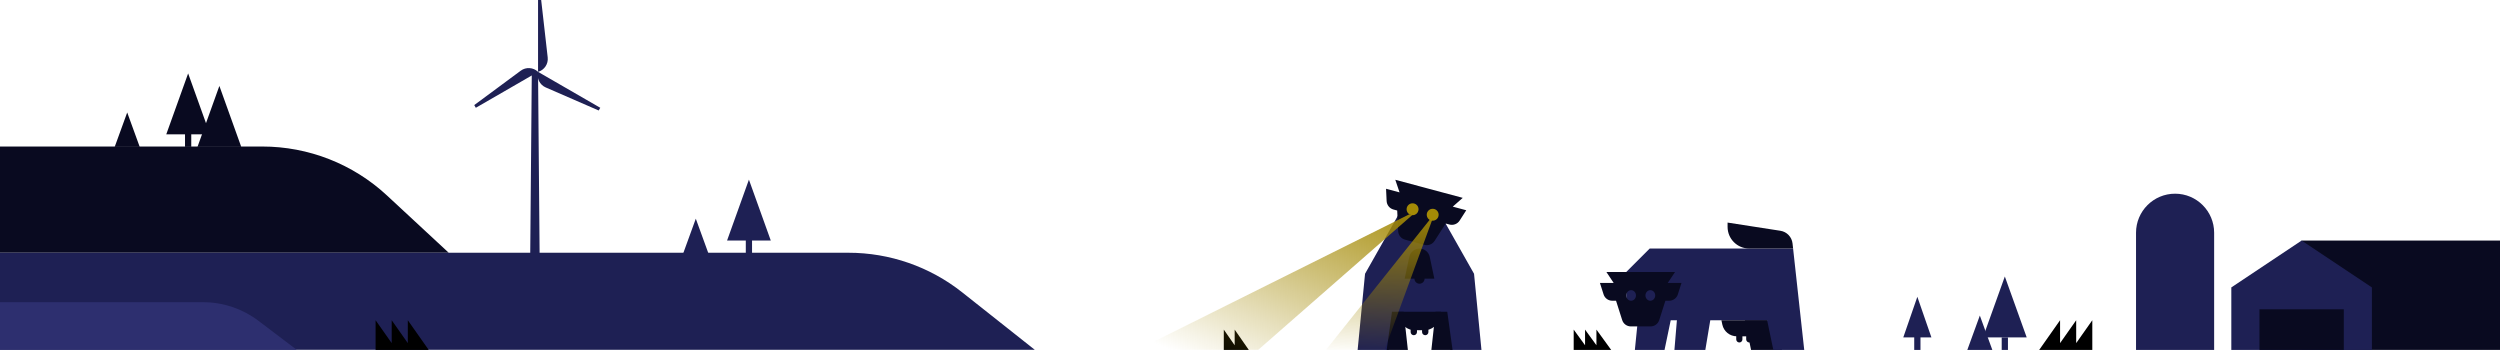
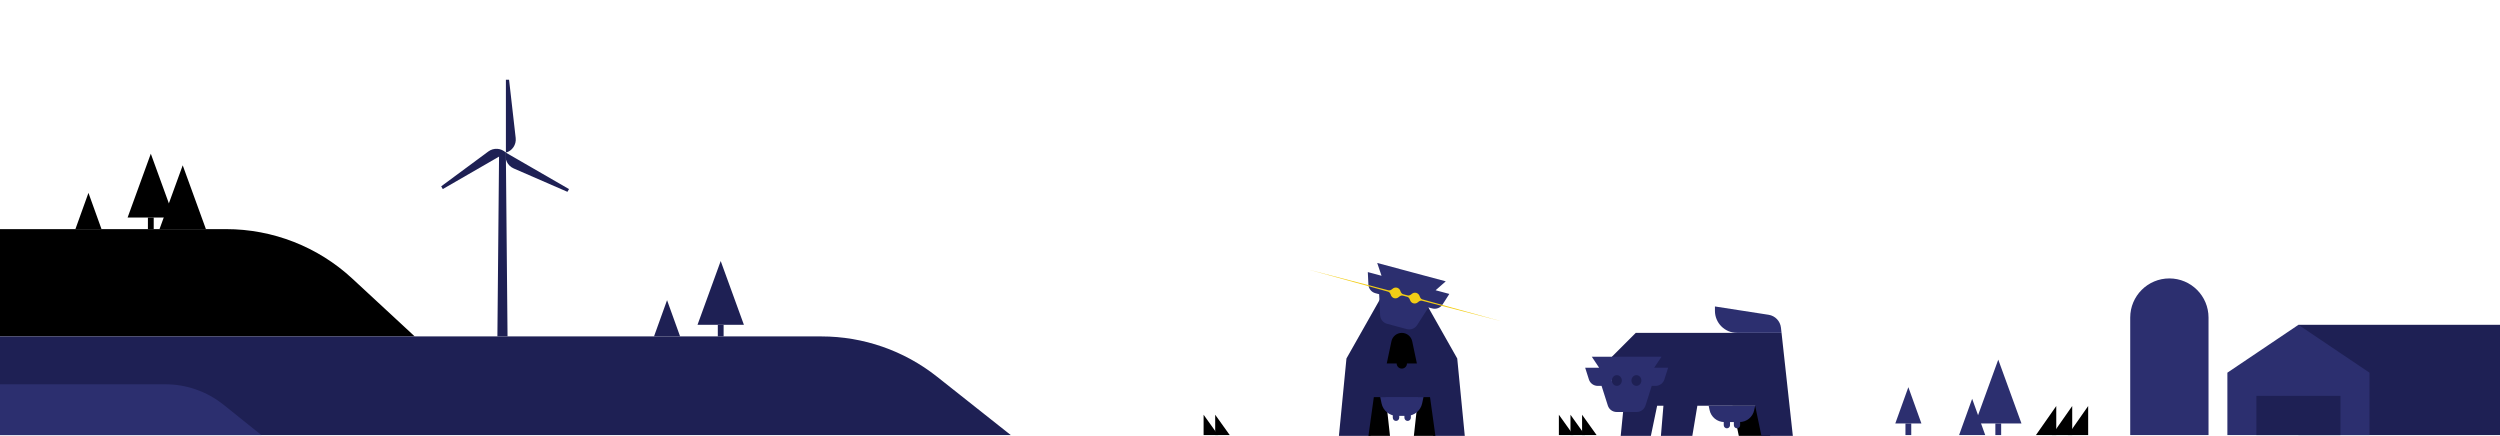
- <svg xmlns="http://www.w3.org/2000/svg" xmlns:xlink="http://www.w3.org/1999/xlink" fill="none" viewBox="0 0 1365 192">
-   <linearGradient id="a">
-     <stop offset="0" stop-color="#a48a06" />
-     <stop offset="1" stop-color="#a48a06" stop-opacity="0" />
-   </linearGradient>
-   <linearGradient id="b" gradientUnits="userSpaceOnUse" x1="783.1" x2="732.321" xlink:href="#a" y1="110.677" y2="230.623" />
-   <linearGradient id="c" gradientUnits="userSpaceOnUse" x1="780.733" x2="777.508" xlink:href="#a" y1="111.443" y2="194.962" />
-   <path d="m785.523 112.164h-20.194v9.676h20.194z" fill="#1e2054" />
-   <path d="m741.265 191.048 4.05-41.574 22.779-40.254h13.952l22.779 40.254 4.05 41.574h-16.903l-8.451-15.011h-16.902l-8.452 15.011z" fill="#1e2054" />
-   <g fill="#090a20">
-     <path d="m766.411 170.223h-6.391l-2.894 20.825h11.569zm17.405 0h6.391l2.894 20.825h-11.57z" />
-     <circle cx="2.774" cy="2.774" r="2.774" transform="matrix(-1 0 0 1 777.828 149.361)" />
-     <path d="m780.637 140.248a5.701 5.701 0 0 0 -11.157 0l-2.511 11.888h16.179zm6.058 29.963h-23.247l.723 3.41a8.427 8.427 0 0 0 8.243 6.678h5.315a8.427 8.427 0 0 0 8.243-6.678z" />
-     <rect height="6.241" rx="1.734" transform="matrix(-1 0 0 1 773.672 176.785)" width="3.467" />
-     <rect height="6.241" rx="1.734" transform="matrix(-1 0 0 1 779.914 176.785)" width="3.467" />
-     <path clip-rule="evenodd" d="m777.715 133.687a5.05 5.05 0 0 0 5.561-2.145l6.089-9.499 2.033.545a5.051 5.051 0 0 0 5.561-2.146l3.618-5.644-7.369-1.975 5.45-4.793-36.826-9.868 2.323 6.877-7.369-1.975.311 6.697a5.052 5.052 0 0 0 3.744 4.639l2.033.545.523 11.27a5.052 5.052 0 0 0 3.744 4.639zm6.949-15.944c-.419 1.567-1.934 2.522-3.382 2.134s-2.282-1.972-1.862-3.539c.42-1.566 1.934-2.522 3.382-2.134s2.282 1.973 1.862 3.539zm-15.57-4.172c-.419 1.567.414 3.151 1.862 3.539 1.449.388 2.963-.567 3.382-2.134.42-1.566-.413-3.151-1.862-3.539-1.448-.388-2.962.568-3.382 2.134z" fill-rule="evenodd" />
-     <path d="m0 80h143.229c25.221 0 49.51 9.53 68.002 26.68l33.769 31.32h-245z" />
-     <path d="m69.456 61.408 6.823 18.764h-13.646zm50.32-14.498 11.941 33.262h-23.881l11.94-33.263z" />
-     <path d="m102.722 40.086 11.94 33.263h-23.88zm-1.706 33.263h3.412v6.823h-3.412z" />
+ <svg xmlns="http://www.w3.org/2000/svg" fill="none" height="300" viewBox="0 0 1724 300" width="1724">
+   <clipPath id="a">
+     <path d="m0 0h1724v300h-1724z" />
+   </clipPath>
+   <g clip-path="url(#a)">
+     <path d="m-27 158h182.906c32.269 0 63.344 12.173 86.993 34.079l43.101 39.921h-313z" fill="#000" />
+     <path d="m61 133 9 25h-18z" fill="#000" />
+     <path d="m-28 232h594.475c28.899 0 56.953 9.763 79.624 27.709l50.901 40.291h-725z" fill="#1e2054" />
+     <path d="m-188.703 265h302.701c14.593 0 28.75 4.973 40.137 14.098l26.126 20.937h-368.964z" fill="#2c2f6f" />
+     <path d="m460 207 9 25h-18z" fill="#1e2054" />
+     <path d="m344.167 105h4.666l1.167 127h-7z" fill="#1e2054" />
+     <path d="m348.867 55h2.185l4.565 40.17c.518 4.561-2.337 8.827-6.75 10.088z" fill="#1e2054" />
+     <path d="m305.344 130.387-1.093-1.893 32.506-24.038c3.69-2.729 8.813-2.39 12.112.802z" fill="#1e2054" />
+     <path d="m392.391 130.387-1.093 1.892-37.07-16.132c-4.209-1.831-6.477-6.437-5.362-10.889z" fill="#1e2054" />
+     <path d="m497 180-16 44h32z" fill="#1e2054" />
+     <path d="m0 0h4v8h-4z" fill="#1e2054" transform="matrix(-1 0 0 1 499 224)" />
+     <path d="m104 106-16 44h32z" fill="#000" />
+     <path d="m126 114-16 44h32z" fill="#000" />
+     <path d="m0 0h4v8h-4z" fill="#000" transform="matrix(-1 0 0 1 106 150)" />
+     <path d="m1360 275 9 25h-18z" fill="#2c2f6f" />
+     <path d="m1378 248 16 44h-32z" fill="#2c2f6f" />
+     <path d="m1376 292h4v8h-4z" fill="#2c2f6f" />
+     <path d="m1316 267 9 25h-18z" fill="#2c2f6f" />
+     <path d="m1314 292h4v8h-4z" fill="#2c2f6f" />
+     <path d="m1585 224h139v76h-139z" fill="#1e2054" />
+     <path d="m1536 257 49-33 49 33v43h-98z" fill="#2c2f6f" />
+     <path d="m1556 273h58v28h-58z" fill="#1e2054" />
+     <path d="m1469 219c0-14.912 12.09-27 27-27s27 12.088 27 27v81h-54z" fill="#2c2f6f" />
+     <path d="m1199.08 300.574h21.66l-2.28-20.795h-23.71z" fill="#000" />
+     <path d="m1128.04 229.529-16.46 16.462v28.159l8.66.433-2.6 25.993h20.8l4.33-20.794h4.33l-1.73 20.794h21.66l3.47-20.794h39.85l4.33 20.794h21.66l-7.79-71.047z" fill="#1e2054" />
+     <path clip-rule="evenodd" d="m1114.83 284.109c-2.78 0-5.23-1.793-6.07-4.433l-4.32-13.569h-2.65c-2.78 0-5.24-1.794-6.08-4.433l-2.57-8.063h9.63l-5.08-7.625h48.09l-5.07 7.625h9.62l-2.57 8.063c-.84 2.639-3.29 4.433-6.07 4.433h-2.66l-4.31 13.569c-.84 2.64-3.3 4.433-6.08 4.433zm-3.26-21.709c0 2.047 1.53 3.707 3.42 3.707 1.9 0 3.43-1.66 3.43-3.707s-1.53-3.706-3.43-3.706c-1.89 0-3.42 1.659-3.42 3.706zm20.33 0c0 2.047-1.53 3.707-3.42 3.707s-3.43-1.66-3.43-3.707 1.54-3.706 3.43-3.706 3.42 1.659 3.42 3.706z" fill="#2c2f6f" fill-rule="evenodd" />
+     <path d="m1182.62 211.332 37.02 5.742c4.52.702 8.01 4.351 8.51 8.902l.39 3.551h-30.73c-8.39 0-15.19-6.8-15.19-15.189z" fill="#2c2f6f" />
+     <path d="m1210.35 279.781h-32.06l.64 3.036c1.02 4.796 5.25 8.228 10.15 8.228h10.48c4.9 0 9.14-3.432 10.15-8.228z" fill="#2c2f6f" />
+     <path d="m1188.69 290.176h4.33v3.052c0 1.188-.96 2.146-2.15 2.146-1.2 0-2.18-.982-2.18-2.186z" fill="#2c2f6f" />
+     <path d="m1195.67 290.176h4.33v3.052c0 1.188-.96 2.146-2.15 2.146-1.2 0-2.18-.982-2.18-2.186z" fill="#2c2f6f" />
+     <g fill="#000">
+       <path d="m1091 300v-14l10 14z" />
+       <path d="m1083 300v-14l10 14z" />
+       <path d="m1075 300v-14l10 14z" />
+       <path d="m838 300v-14l10 14z" />
+       <path d="m830 300v-14l10 14z" />
+       <path d="m1440 300v-20l-14 20z" />
+       <path d="m1429 300v-20l-14 20z" />
+       <path d="m1418 300v-20l-14 20z" />
+     </g>
+     <path d="m0 0h25.923v12.421h-25.923z" fill="#1e2054" transform="matrix(-1 0 0 1 980.139 199.31)" />
+     <path d="m923.319 300.576 5.199-53.368 29.241-51.674h17.911l29.24 51.674 5.2 53.368h-21.698l-10.849-19.269h-21.698l-10.849 19.269z" fill="#1e2054" />
+     <path d="m955.599 273.84h-8.205l-3.714 26.733h14.851z" fill="#000" />
+     <path d="m977.939 273.84h8.204l3.714 26.733h-14.851z" fill="#000" />
+     <circle cx="3.561" cy="3.561" fill="#000" r="3.561" transform="matrix(-1 0 0 1 970.254 247.062)" />
+     <path d="m973.854 235.363c-.715-3.385-3.702-5.806-7.161-5.806-3.459 0-6.446 2.421-7.161 5.806l-3.224 15.26h20.77z" fill="#000" />
+     <path d="m981.639 273.826h-29.843l.928 4.377c1.06 4.998 5.473 8.573 10.582 8.573h6.823c5.109 0 9.521-3.575 10.581-8.573z" fill="#2c2f6f" />
+     <rect fill="#2c2f6f" height="8.011" rx="2.225" transform="matrix(-1 0 0 1 964.92 282.266)" width="4.451" />
+     <rect fill="#2c2f6f" height="8.011" rx="2.225" transform="matrix(-1 0 0 1 972.932 282.266)" width="4.451" />
+     <path clip-rule="evenodd" d="m970.112 226.942c2.73.731 5.618-.383 7.139-2.755l7.816-12.193 2.609.699c2.731.732 5.619-.383 7.139-2.754l4.645-7.246-9.46-2.534 6.997-6.154-47.274-12.667 2.982 8.827-9.459-2.534.399 8.597c.131 2.814 2.075 5.223 4.805 5.954l2.61.7.672 14.468c.131 2.814 2.075 5.223 4.806 5.954zm8.921-20.468c-.539 2.011-2.483 3.238-4.342 2.74s-2.929-2.532-2.39-4.543 2.482-3.238 4.341-2.74c1.859.499 2.93 2.533 2.391 4.543zm-19.988-5.355c-.538 2.011.532 4.045 2.391 4.543s3.803-.728 4.341-2.739c.539-2.011-.531-4.045-2.39-4.543s-3.803.728-4.342 2.739z" fill="#2c2f6f" fill-rule="evenodd" />
+     <path d="m959.085 203.34c-.303-.957-.864-1.936-1.832-2.204l-54.424-15.085-.001.002 54.678 14.147c.972.251 1.947-.315 2.687-.992.862-.788 2.044-1.139 3.193-.831 1.144.306 1.99 1.195 2.345 2.302.309.961.879 1.944 1.855 2.206l3.165.848c.975.261 1.961-.305 2.709-.984.861-.78 2.037-1.127 3.181-.82 1.15.307 1.997 1.202 2.35 2.316.303.957.864 1.934 1.831 2.202l54.428 15.085-54.676-14.148c-.973-.251-1.948.316-2.689.994-.862.789-2.045 1.141-3.195.833-1.145-.307-1.991-1.197-2.345-2.304-.309-.963-.879-1.947-1.855-2.209l-3.161-.847c-.976-.261-1.962.306-2.711.985-.861.782-2.038 1.13-3.183.823-1.15-.308-1.998-1.204-2.35-2.319z" fill="#f2cd16" />
  </g>
-   <path d="m0 138h463.261a99.998 99.998 0 0 1 62.07 21.596l39.669 31.404h-565z" fill="#1e2054" />
-   <path d="m0 165h110.901a50.007 50.007 0 0 1 30.212 10.16l20.887 15.84h-162z" fill="#2d2f6f" />
-   <path d="m379.909 119.404 6.823 18.764h-13.646zm-89.548-80.171h3.411l.853 98.936h-5.117zm3.412-39.233h1.706l3.564 31.358a7.33 7.33 0 0 1 -5.27 7.875z" fill="#1e2054" />
-   <path d="m259.797 58.85-.853-1.478 25.375-18.764a7.33 7.33 0 0 1 9.455.625zm67.953 0-.853 1.477-28.938-12.593a7.33 7.33 0 0 1 -4.186-8.5zm81.161 39.233-11.94 33.263h23.881zm1.706 33.263h-3.412v6.823h3.412z" fill="#1e2054" />
-   <path d="m222.664 187.339v-12.496l11.406 16.205h-28.998v-16.205l8.796 12.496v-12.496zm648.988 1.171v-8.55l8.051 11.088h-20.469v-11.088l6.209 8.55v-8.55z" fill="#000" />
-   <path d="m956.078 191.048h16.874l-1.778-16.198h-18.471z" fill="#090a20" />
-   <path d="m900.738 135.702-12.824 12.824v21.936l6.75.337-2.025 20.249h16.198l3.375-16.199h3.375l-1.35 16.199h16.874l2.7-16.199h31.047l3.375 16.199h16.874l-6.075-55.346z" fill="#1e2054" />
-   <path clip-rule="evenodd" d="m890.45 178.224a4.964 4.964 0 0 1 -4.733-3.453l-3.363-10.571h-2.068a4.964 4.964 0 0 1 -4.733-3.453l-1.998-6.281h7.496l-3.954-5.94h37.462l-3.954 5.94h7.496l-1.998 6.281a4.964 4.964 0 0 1 -4.733 3.453h-2.068l-3.363 10.571a4.964 4.964 0 0 1 -4.733 3.453zm-2.541-16.911c0 1.594 1.194 2.887 2.667 2.887s2.667-1.293 2.667-2.887c0-1.595-1.194-2.887-2.667-2.887s-2.667 1.292-2.667 2.887zm15.838 0c0 1.594-1.194 2.887-2.667 2.887s-2.667-1.293-2.667-2.887c0-1.595 1.194-2.887 2.667-2.887s2.667 1.292 2.667 2.887z" fill="#090a20" fill-rule="evenodd" />
-   <path d="m943.258 121.528 28.836 4.473a7.889 7.889 0 0 1 6.632 6.935l.303 2.766h-23.939c-6.535 0-11.832-5.297-11.832-11.832zm21.601 53.32h-24.973l.5 2.365a8.078 8.078 0 0 0 7.904 6.409h8.166a8.078 8.078 0 0 0 7.904-6.409z" fill="#090a20" />
-   <path d="m947.983 182.947h3.374v2.378c0 .925-.746 1.671-1.672 1.671a1.705 1.705 0 0 1 -1.702-1.702zm5.437 0h3.375v2.378c0 .925-.746 1.671-1.672 1.671a1.706 1.706 0 0 1 -1.703-1.702z" fill="#090a20" />
-   <path d="m1080.99 172.283 6.82 18.764h-13.65z" fill="#1e2054" />
-   <path d="m1256.68 131.345h108.32v59.702h-108.32z" fill="#090a20" />
-   <path d="m1218.3 156.931 38.38-25.586 38.38 25.586v34.116h-76.76z" fill="#1e2054" />
-   <path d="m1233.66 168.872h46.05v22.175h-46.05z" fill="#090a20" />
-   <path d="m1166.27 127.08c0-11.776 9.55-21.322 21.33-21.322 11.77 0 21.32 9.546 21.32 21.322v63.967h-42.65zm-71.63 23.881-11.94 33.263h23.88z" fill="#1e2054" />
-   <path d="m1096.34 184.224h-3.412v6.823h3.412zm-49.47-22.174-7.68 22.175h15.36zm1.71 22.175h-3.412v6.823h3.412z" fill="#1e2054" />
-   <path d="m1124.8 187.339v-12.496l-11.4 16.205h29v-16.205l-8.8 12.496v-12.496zm-450.669 1.171v-8.55l7.705 11.088h-13.646v-11.088z" fill="#000" />
-   <path d="m769.506 117 1.496.5-83.994 73.5h-66z" fill="url(#b)" />
-   <path d="m781.002 119.5 1 .5-26.002 71h-31.999z" fill="url(#c)" />
-   <path d="m774.502 114.25a3.25 3.25 0 1 1 -6.5 0 3.25 3.25 0 0 1 6.5 0zm11 3a3.25 3.25 0 1 1 -6.5 0 3.25 3.25 0 0 1 6.5 0z" fill="#a48a06" />
</svg>
